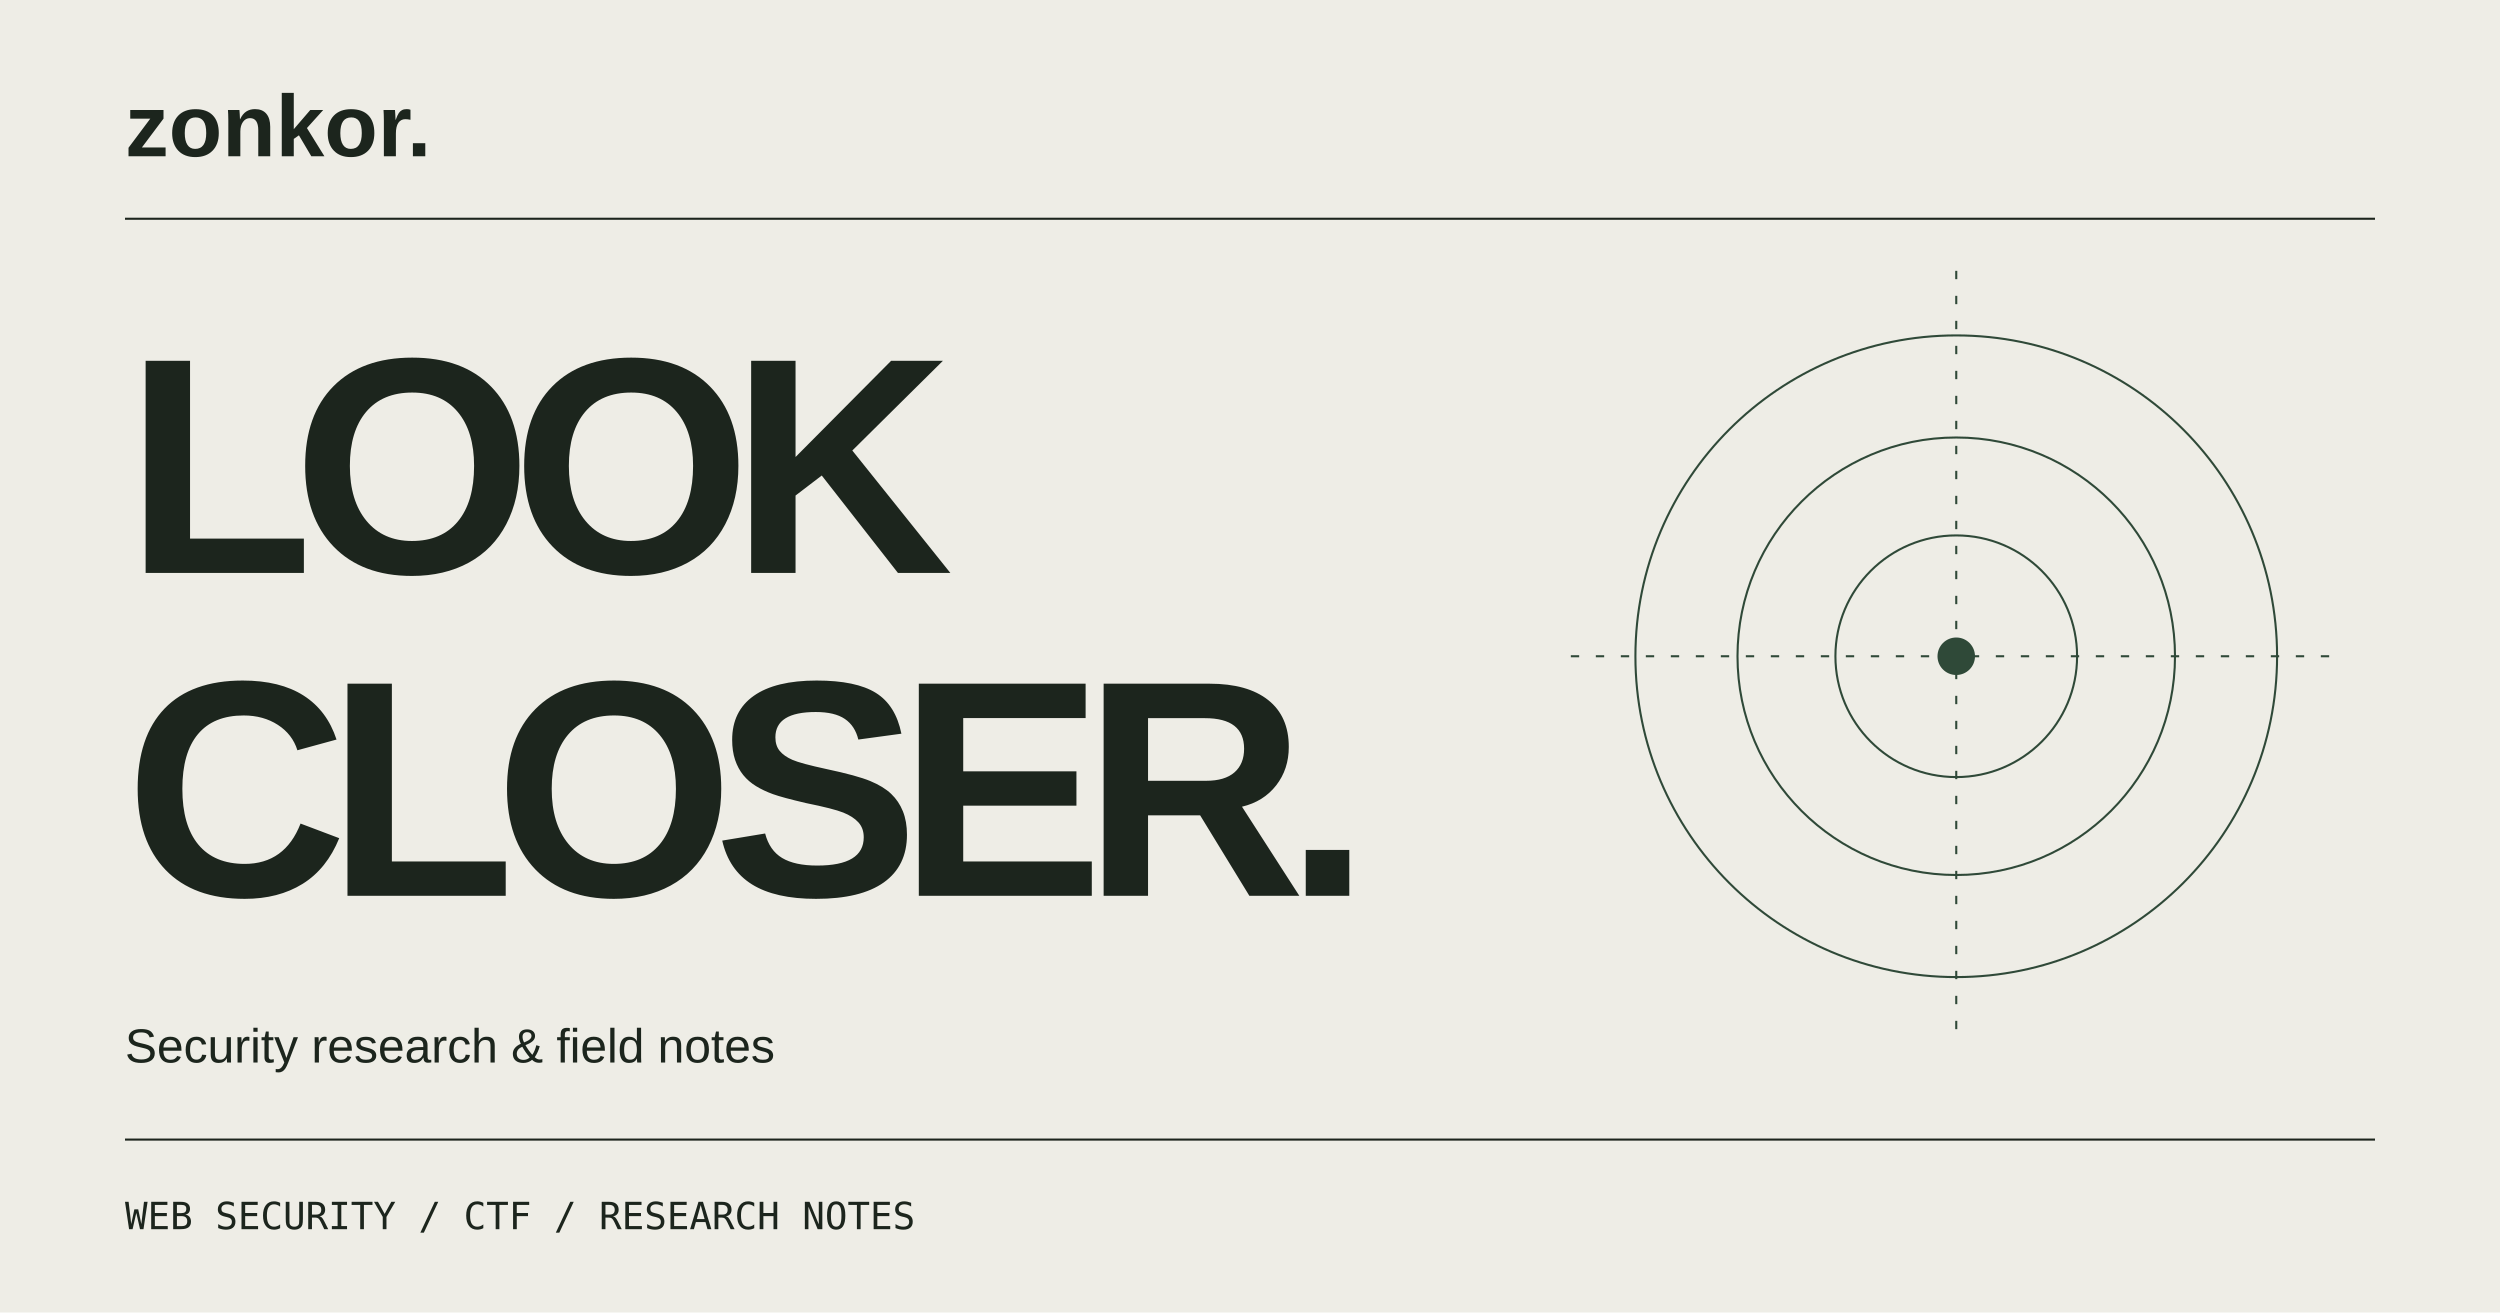
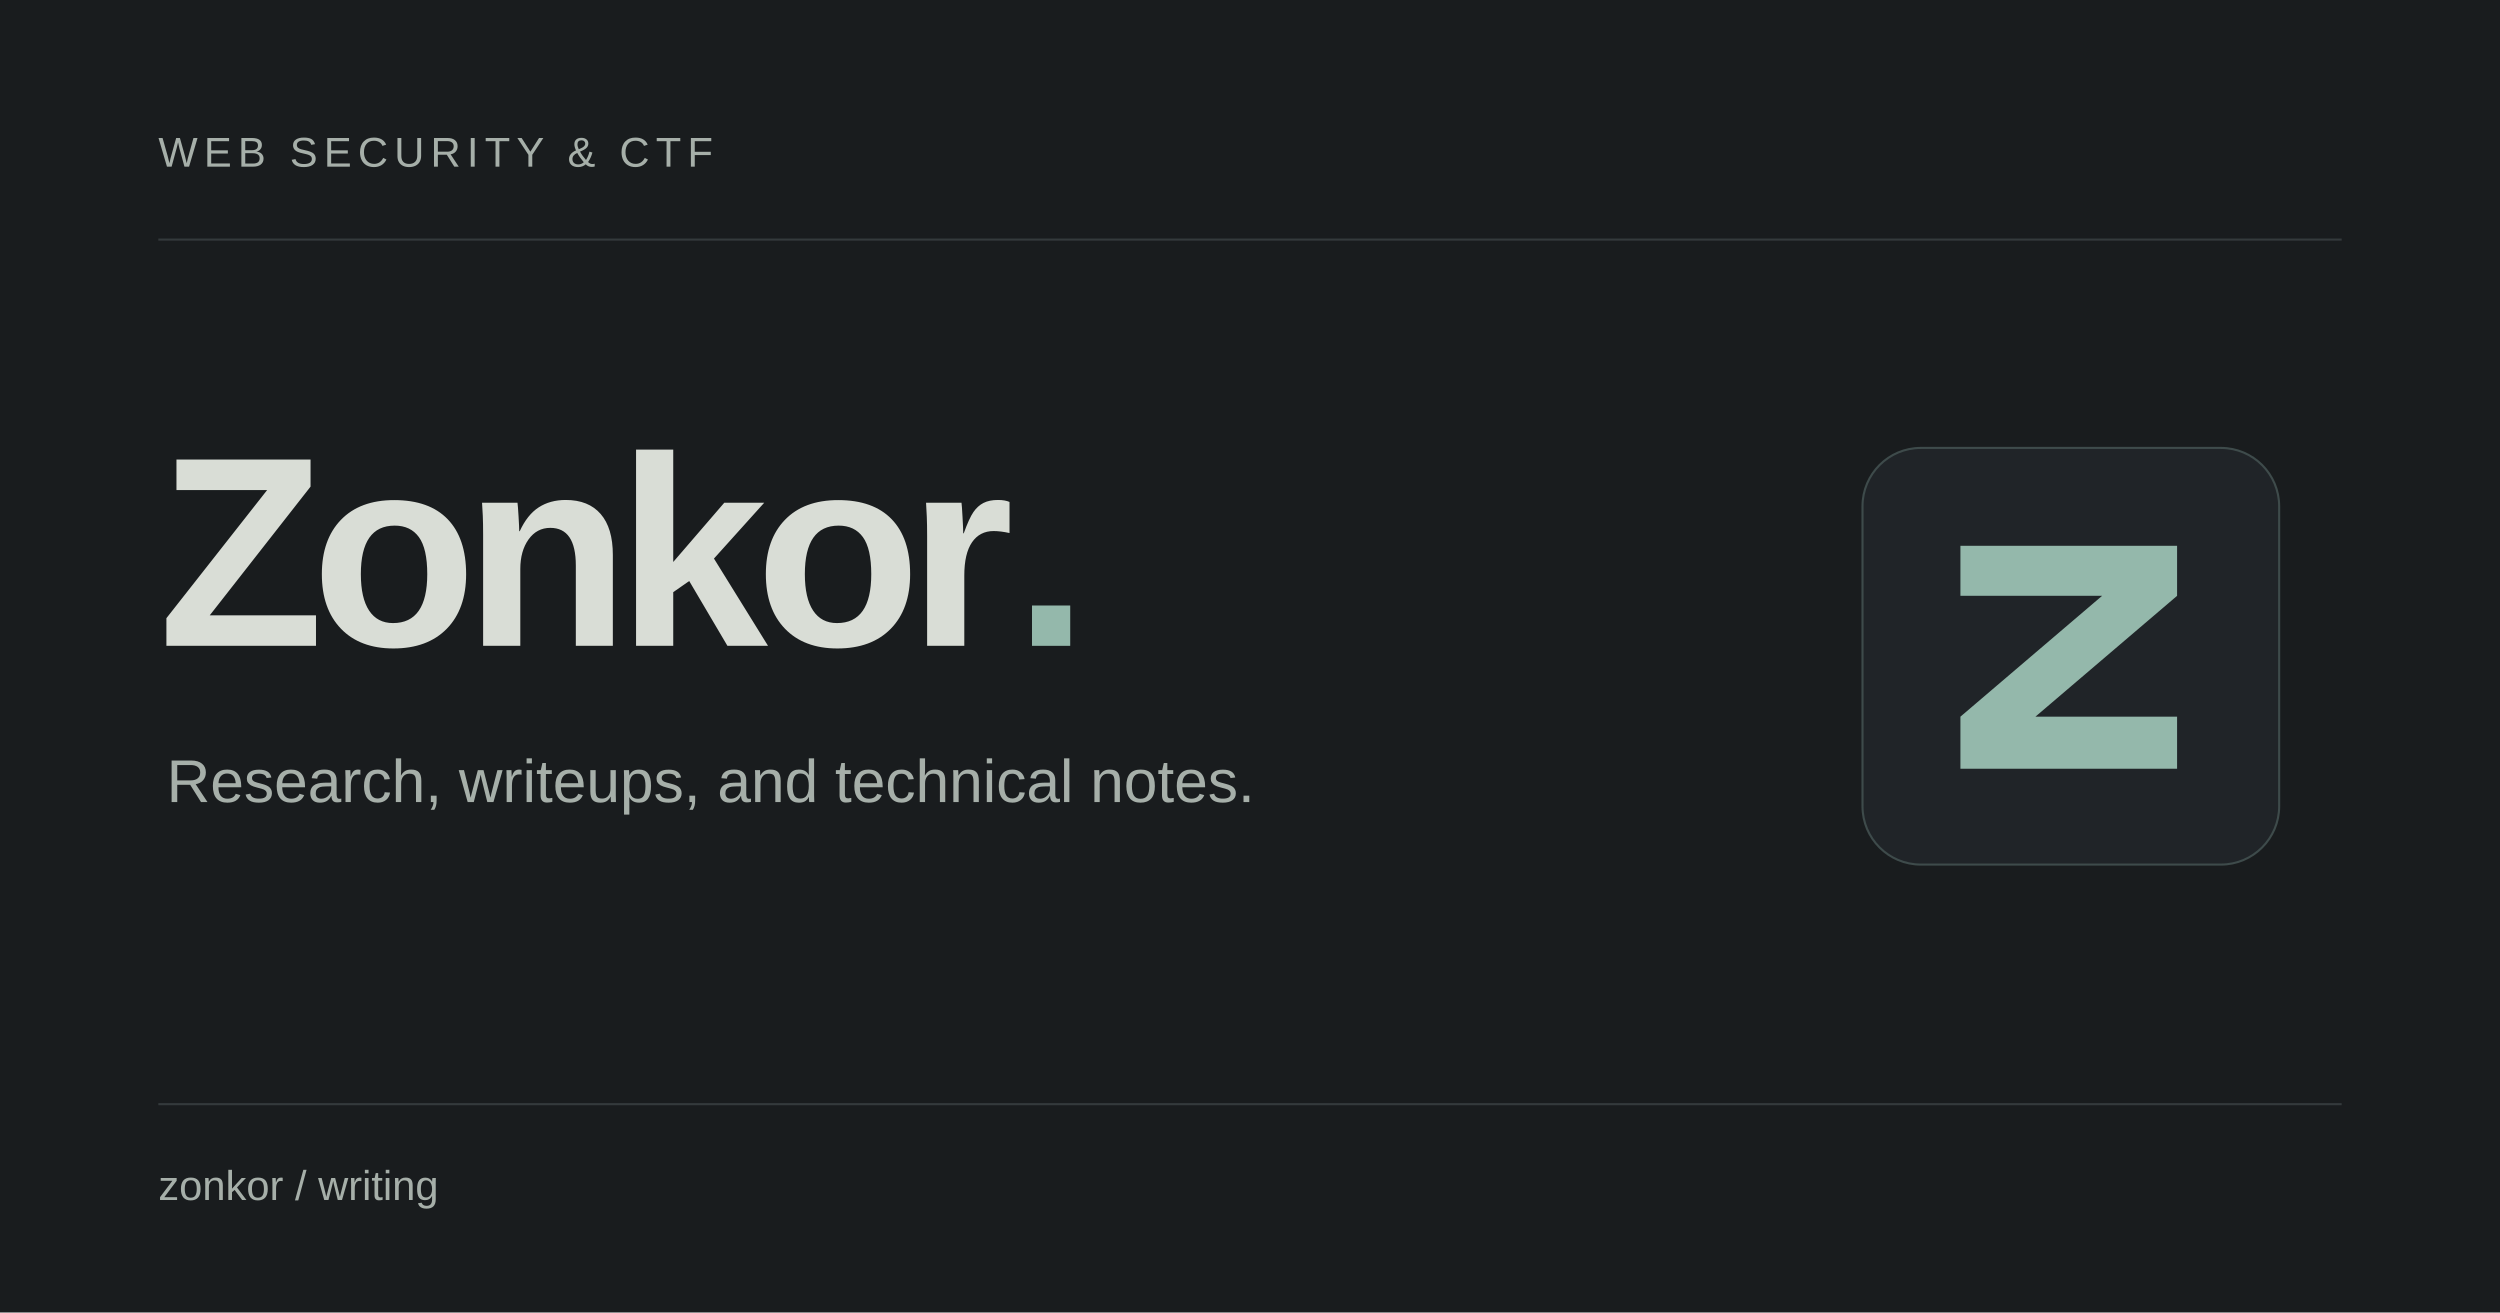
<svg xmlns="http://www.w3.org/2000/svg" width="1200" height="630" viewBox="0 0 1200 630">
-   <rect width="1200" height="630" fill="#eeede6" />
-   <path d="M60 105h1080M60 547h1080" stroke="#1c251d" />
-   <g fill="#1c251d" font-family="Arial, sans-serif">
-     <text x="60" y="75" font-size="42" font-weight="700">zonkor.</text>
-     <text x="60" y="275" font-size="148" font-weight="900" letter-spacing="-10">LOOK</text>
-     <text x="60" y="430" font-size="148" font-weight="900" letter-spacing="-10">CLOSER.</text>
-     <text x="60" y="510" font-size="23">Security research &amp; field notes</text>
+   <rect width="1200" height="630" fill="#191c1e" />
+   <path d="M76 115h1048M76 530h1048" stroke="#343a3c" />
+   <g font-family="Arial,sans-serif">
+     <text x="76" y="80" fill="#a6afa9" font-size="20" letter-spacing="3">WEB SECURITY &amp; CTF</text>
+     <text x="76" y="310" fill="#d9ddd6" font-size="130" font-weight="700" letter-spacing="-6">Zonkor<tspan fill="#94b8ab">.</tspan>
+     </text>
+     <text x="80" y="385" fill="#a6afa9" font-size="29">Research, writeups, and technical notes.</text>
+     <text x="76" y="576" fill="#a6afa9" font-size="20">zonkor / writing</text>
  </g>
-   <g fill="none" stroke="#2f4938">
-     <circle cx="939" cy="315" r="154" />
-     <circle cx="939" cy="315" r="105" />
-     <circle cx="939" cy="315" r="58" />
-     <path d="M754 315h370M939 130v370" stroke-dasharray="4 8" />
-   </g>
-   <circle cx="939" cy="315" r="9" fill="#2f4938" />
-   <text x="60" y="590" font-family="monospace" font-size="18" fill="#1c251d">WEB SECURITY / CTF / RESEARCH NOTES</text>
+   <rect x="894" y="215" width="200" height="200" rx="28" fill="#202428" stroke="#3e4b4b" />
+   <path d="M941 262h104v24l-68 58h68v25H941v-25l68-58h-68Z" fill="#94b8ab" />
</svg>
